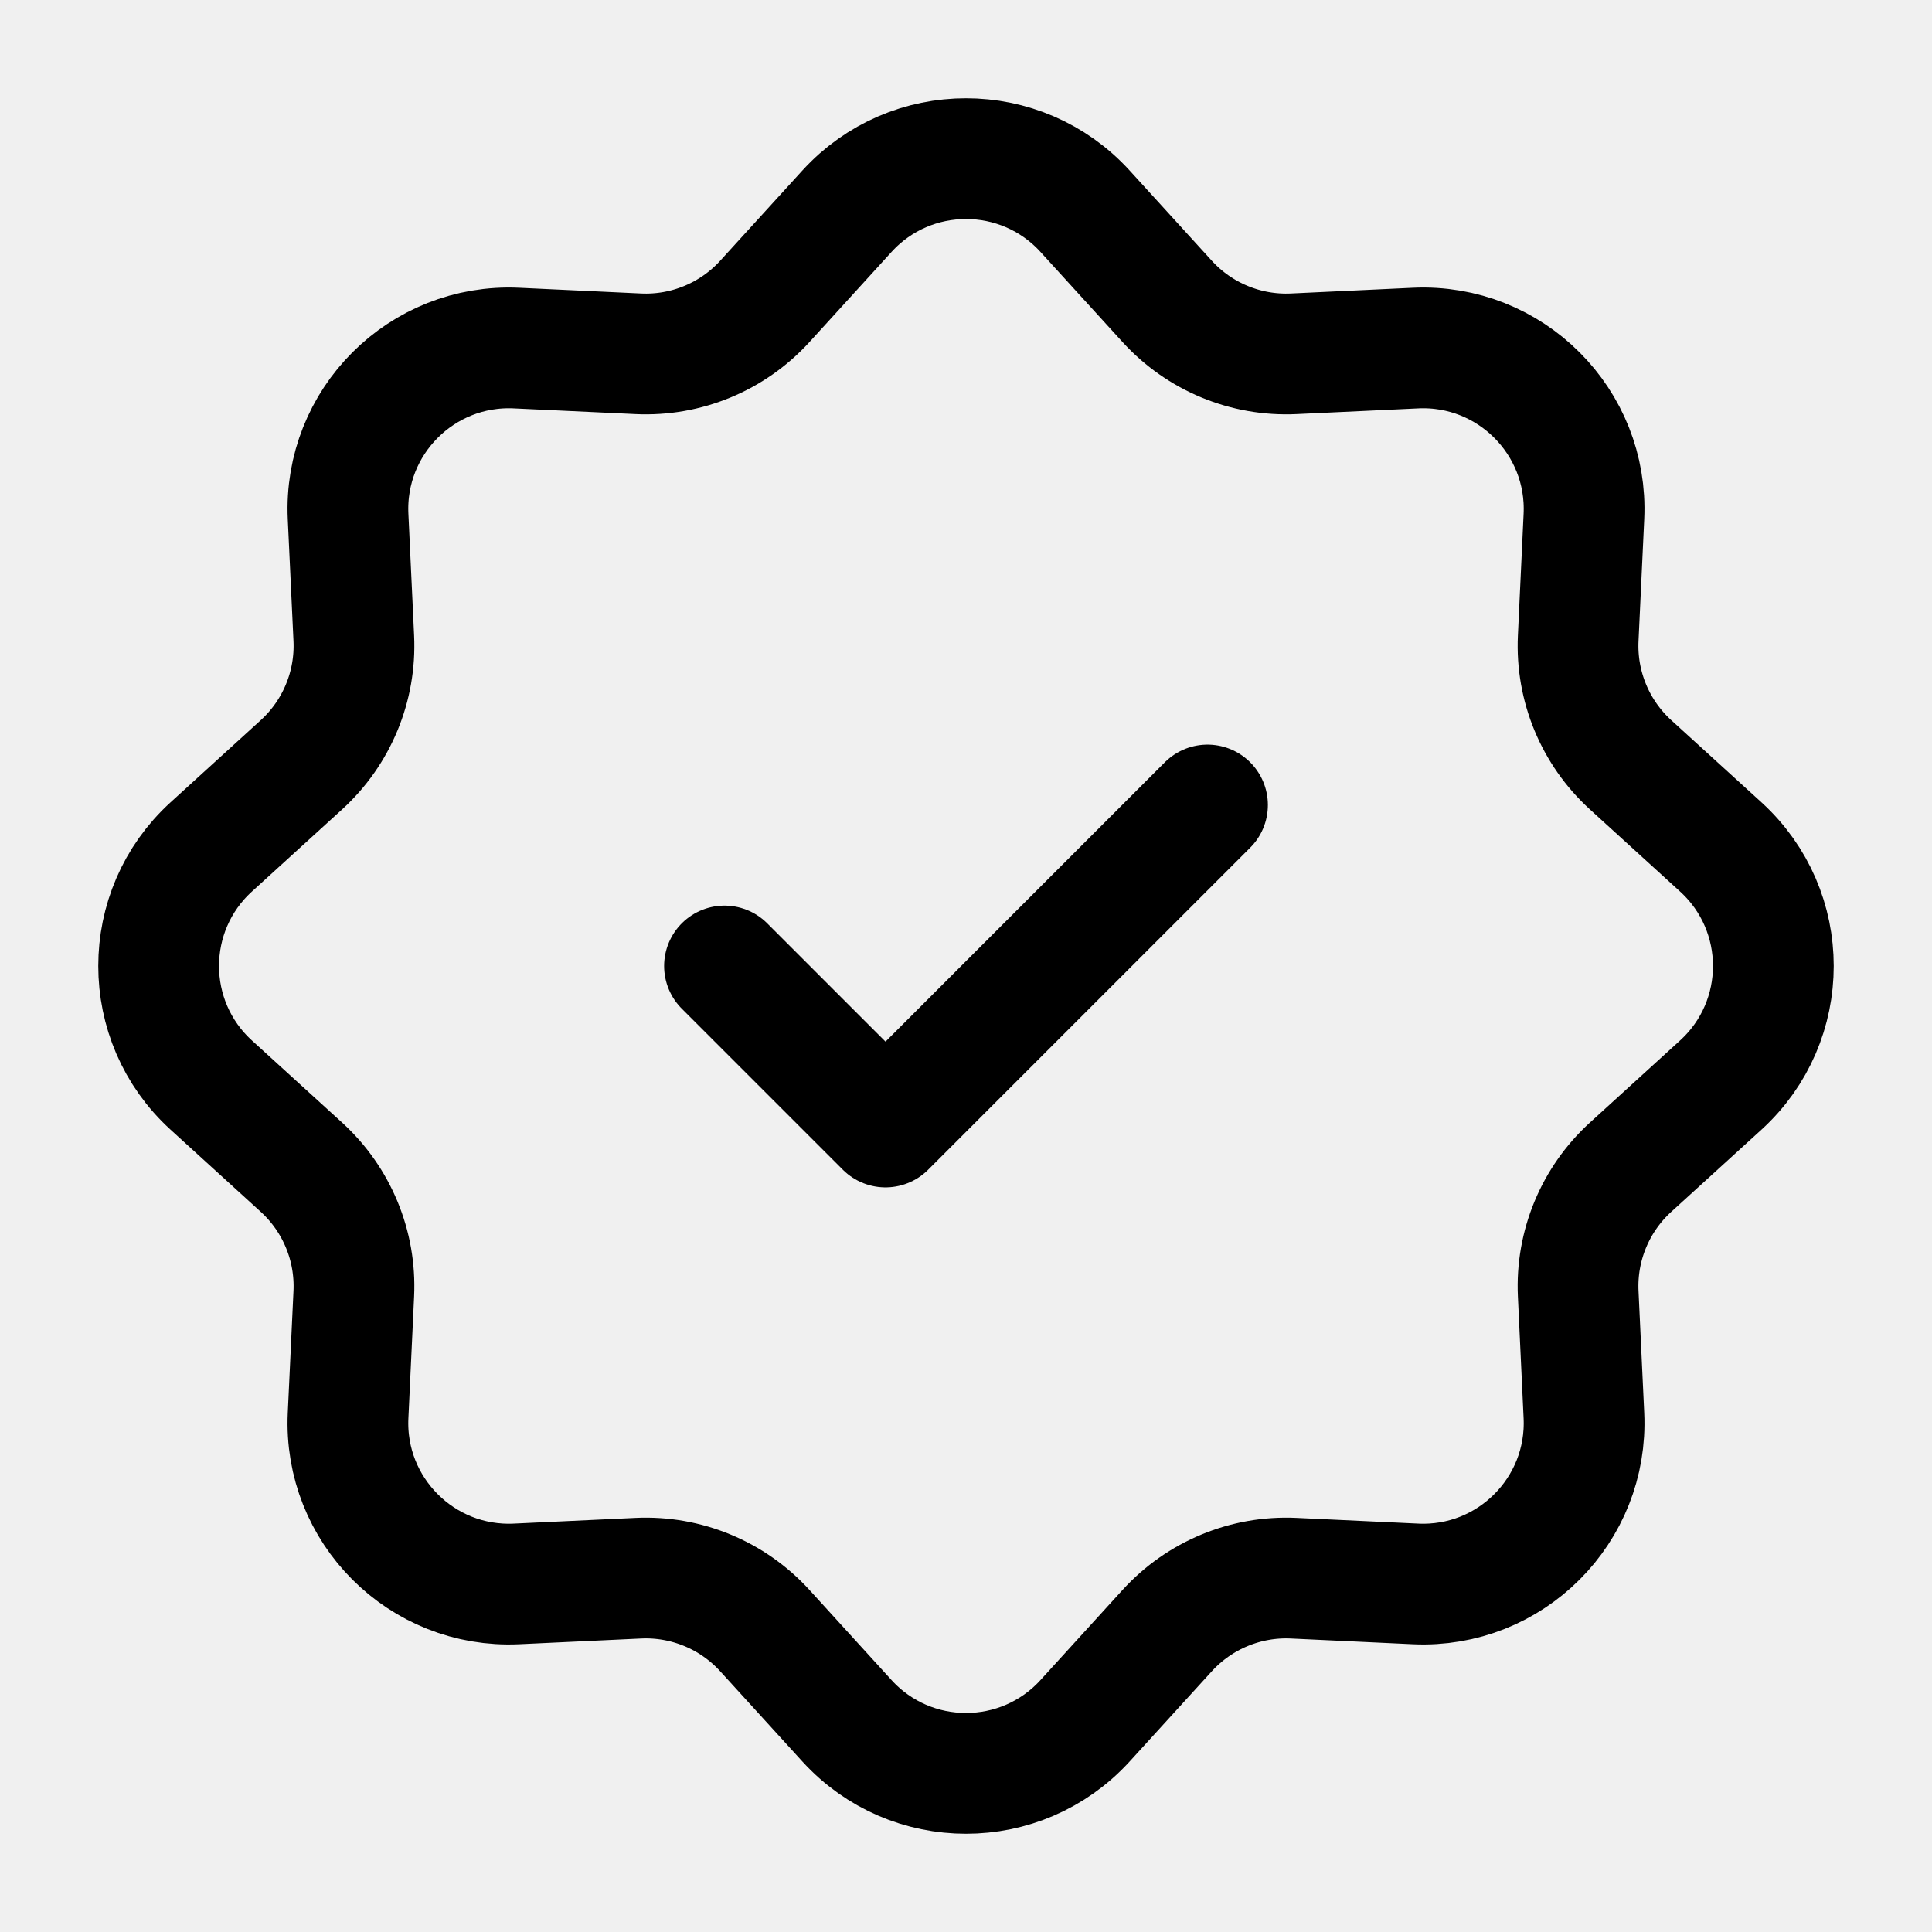
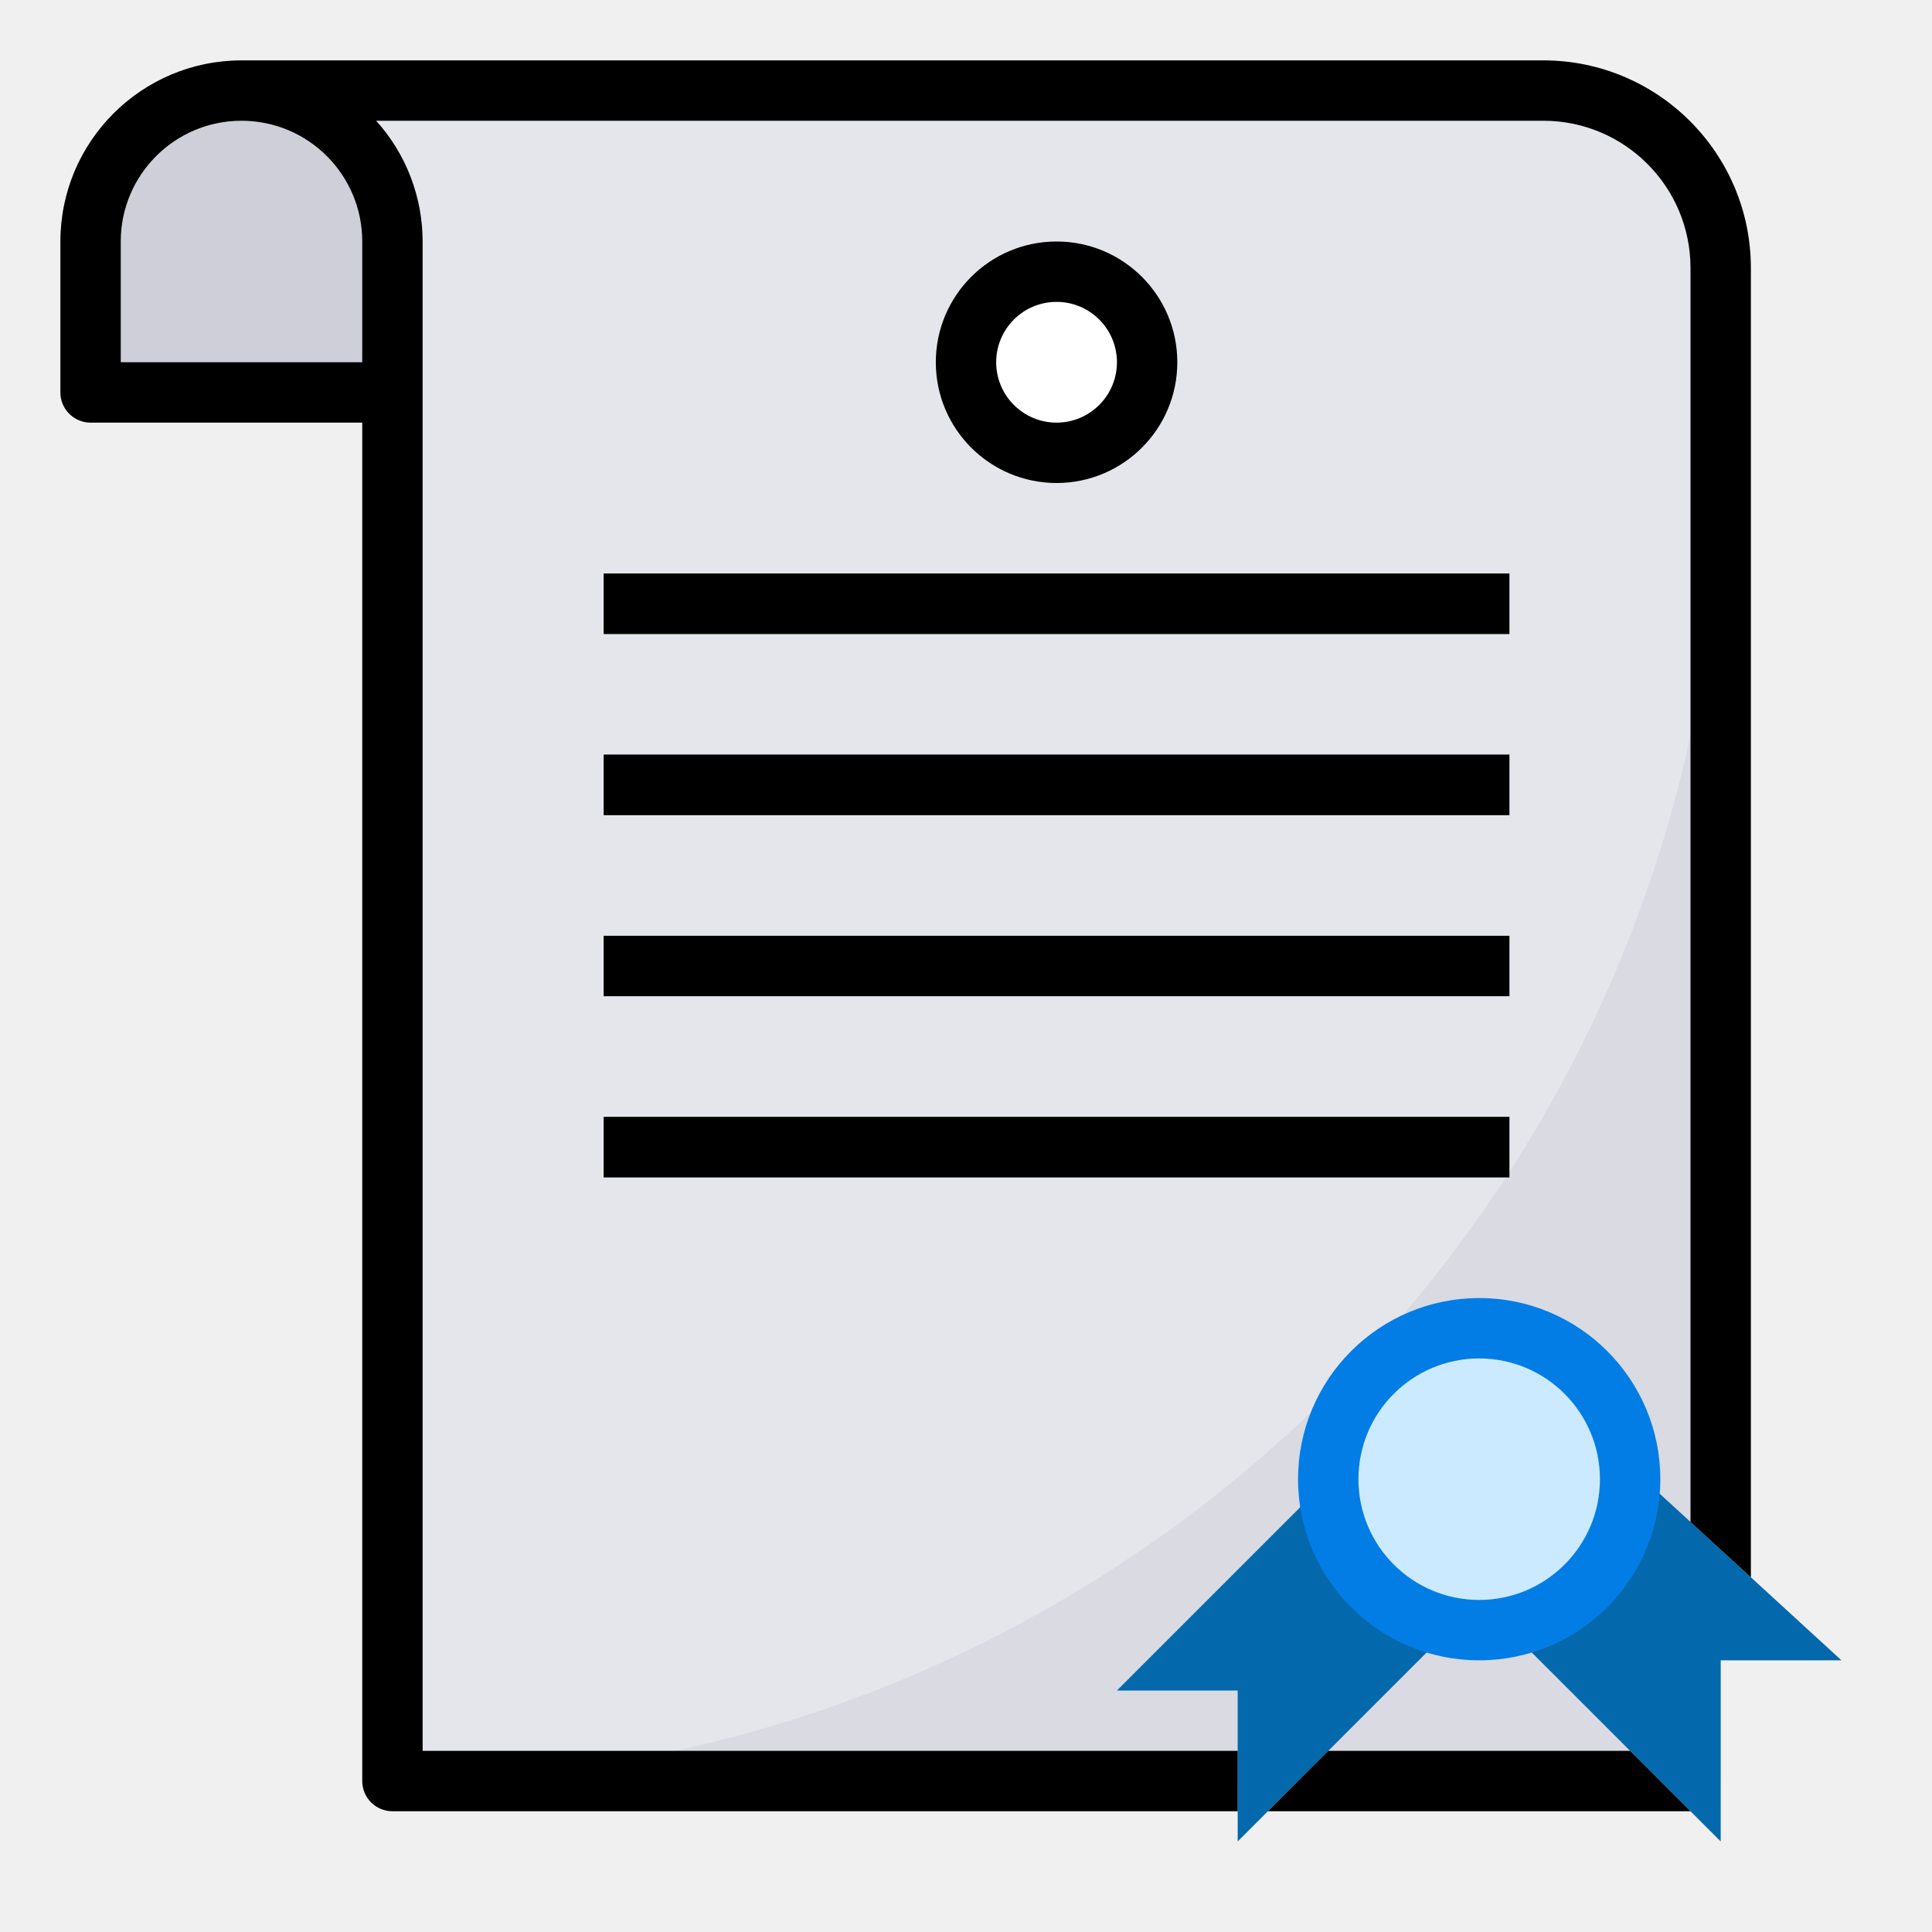
- <svg xmlns="http://www.w3.org/2000/svg" width="24px" height="24px" viewBox="0 0 24 24" fill="none">
-   <path d="M10.521 2.624C11.315 1.753 12.685 1.753 13.479 2.624L14.499 3.744C14.9 4.184 15.476 4.423 16.071 4.395L17.584 4.324C18.761 4.269 19.731 5.239 19.676 6.416L19.605 7.929C19.577 8.524 19.816 9.1 20.256 9.501L21.376 10.521C22.247 11.315 22.247 12.685 21.376 13.479L20.256 14.499C19.816 14.9 19.577 15.476 19.605 16.071L19.676 17.584C19.731 18.761 18.761 19.731 17.584 19.676L16.071 19.605C15.476 19.577 14.9 19.816 14.499 20.256L13.479 21.376C12.685 22.247 11.315 22.247 10.521 21.376L9.501 20.256C9.1 19.816 8.524 19.577 7.929 19.605L6.416 19.676C5.239 19.731 4.269 18.761 4.324 17.584L4.395 16.071C4.423 15.476 4.184 14.9 3.744 14.499L2.624 13.479C1.753 12.685 1.753 11.315 2.624 10.521L3.744 9.501C4.184 9.1 4.423 8.524 4.395 7.929L4.324 6.416C4.269 5.239 5.239 4.269 6.416 4.324L7.929 4.395C8.524 4.423 9.1 4.184 9.501 3.744L10.521 2.624Z" stroke="currentColor" stroke-width="1.5" />
-   <path d="M9 12L11 14L15 10" stroke="currentColor" stroke-width="1.5" stroke-linecap="round" stroke-linejoin="round" />
+ <svg xmlns="http://www.w3.org/2000/svg" width="800px" height="800px" viewBox="0 0 64 64" id="fill">
+   <path d="M51.129,3H8A5,5,0,0,0,3,8v5H13V59H57V8.871A5.87,5.87,0,0,0,51.129,3Z" style="fill:#d9dae2" />
+   <path d="M51.129,3H8A5,5,0,0,0,3,8v5H13V59h0A44,44,0,0,0,57,15V8.871A5.87,5.87,0,0,0,51.129,3Z" style="fill:#e5e6eb" />
+   <polygon points="49 44 37 56 41 56 41 61 49 53 57 61 57 55 61 55 49 44" style="fill:#0468ad" />
+   <rect height="2" style="fill:#444" width="30" x="20" y="19" />
+   <rect height="2" style="fill:#444" width="30" x="20" y="25" />
+   <rect height="2" style="fill:#444" width="30" x="20" y="31" />
+   <rect height="2" style="fill:#444" width="30" x="20" y="37" />
+   <circle cx="35" cy="12" r="3" style="fill:#fff" />
+   <path d="M8,3H8a5,5,0,0,1,5,5v5a0,0,0,0,1,0,0H3a0,0,0,0,1,0,0V8A5,5,0,0,1,8,3Z" style="fill:#cfcfd9" />
+   <circle cx="49" cy="49" r="6" style="fill:#027de5" />
+   <circle cx="49" cy="49" r="4" style="fill:#cceaff" />
+   <polygon points="44 58 42 60 56 60 54 58 44 58" />
+   <path d="M51.129,2H8A6.006,6.006,0,0,0,2,8v5a1,1,0,0,0,1,1h9V59a1,1,0,0,0,1,1H41V58H14V8a5.969,5.969,0,0,0-1.54-4H51.129A4.877,4.877,0,0,1,56,8.871V50.417l2,1.833V8.871A6.878,6.878,0,0,0,51.129,2ZM12,12H4V8a4,4,0,0,1,8,0Z" />
+   <rect height="2" width="30" x="20" y="19" />
+   <rect height="2" width="30" x="20" y="25" />
+   <rect height="2" width="30" x="20" y="31" />
+   <rect height="2" width="30" x="20" y="37" />
+   <path d="M39,12a4,4,0,1,0-4,4A4,4,0,0,0,39,12Zm-6,0a2,2,0,1,1,2,2A2,2,0,0,1,33,12Z" />
</svg>
